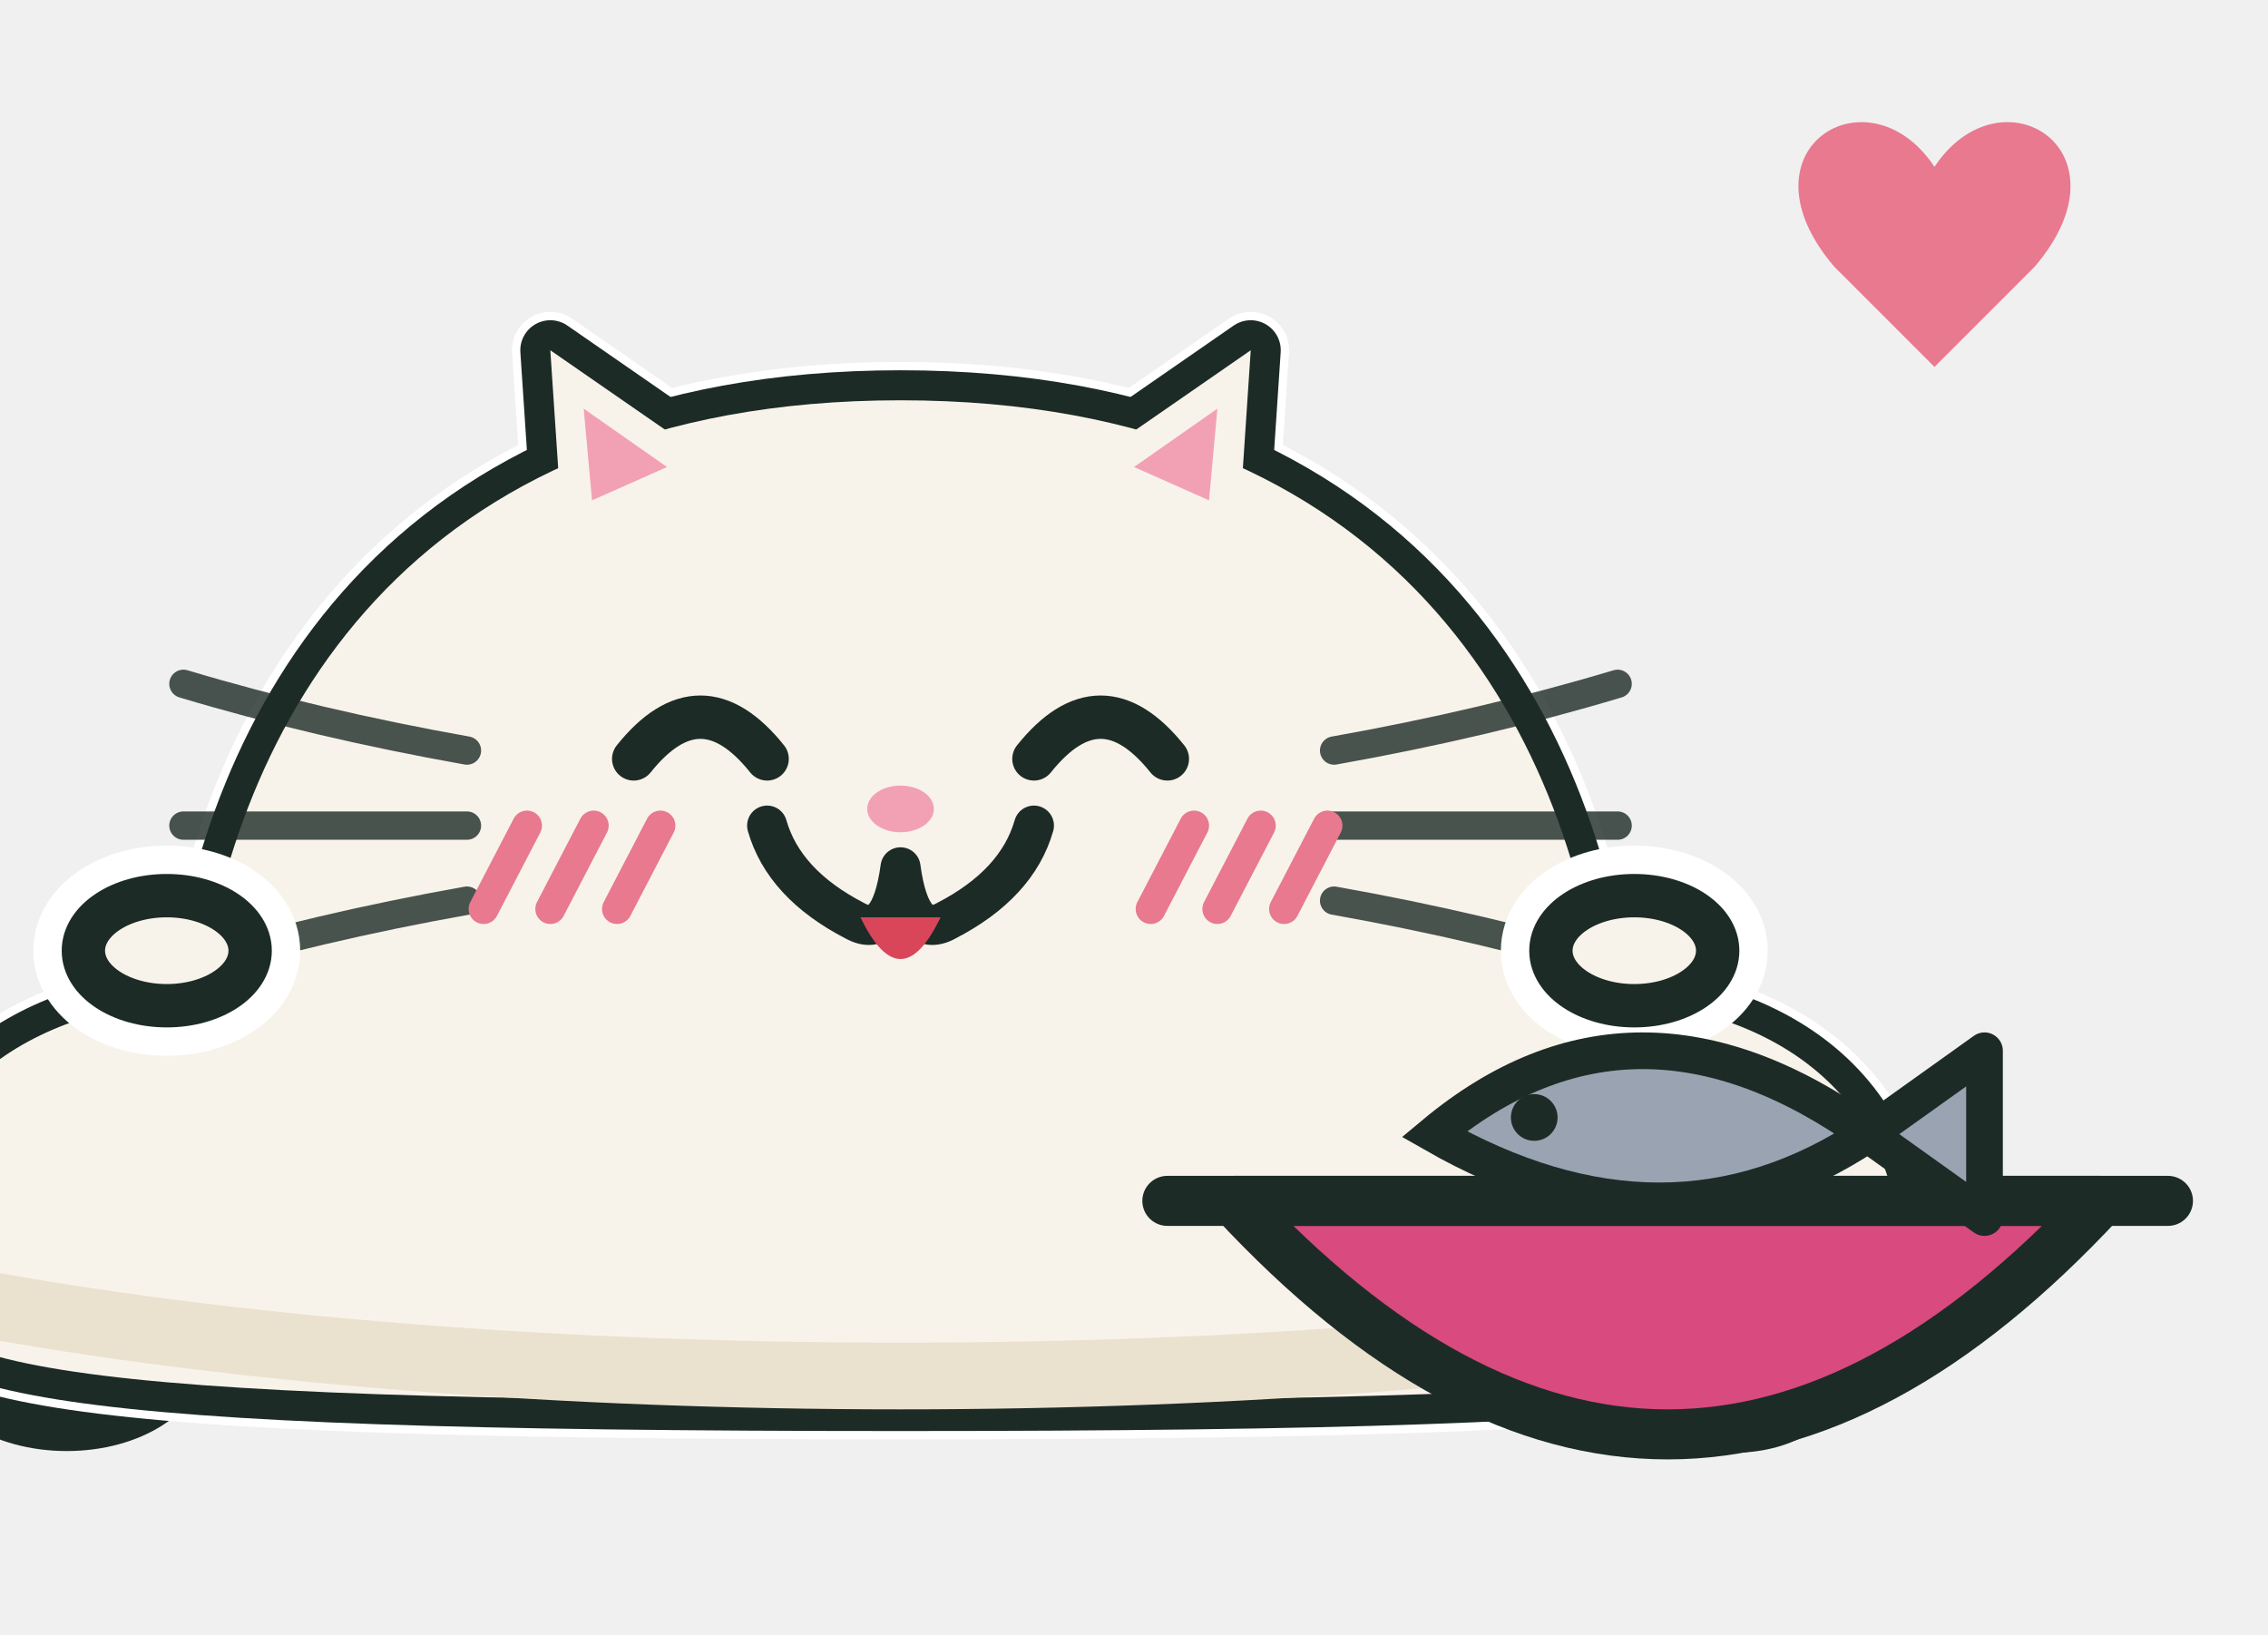
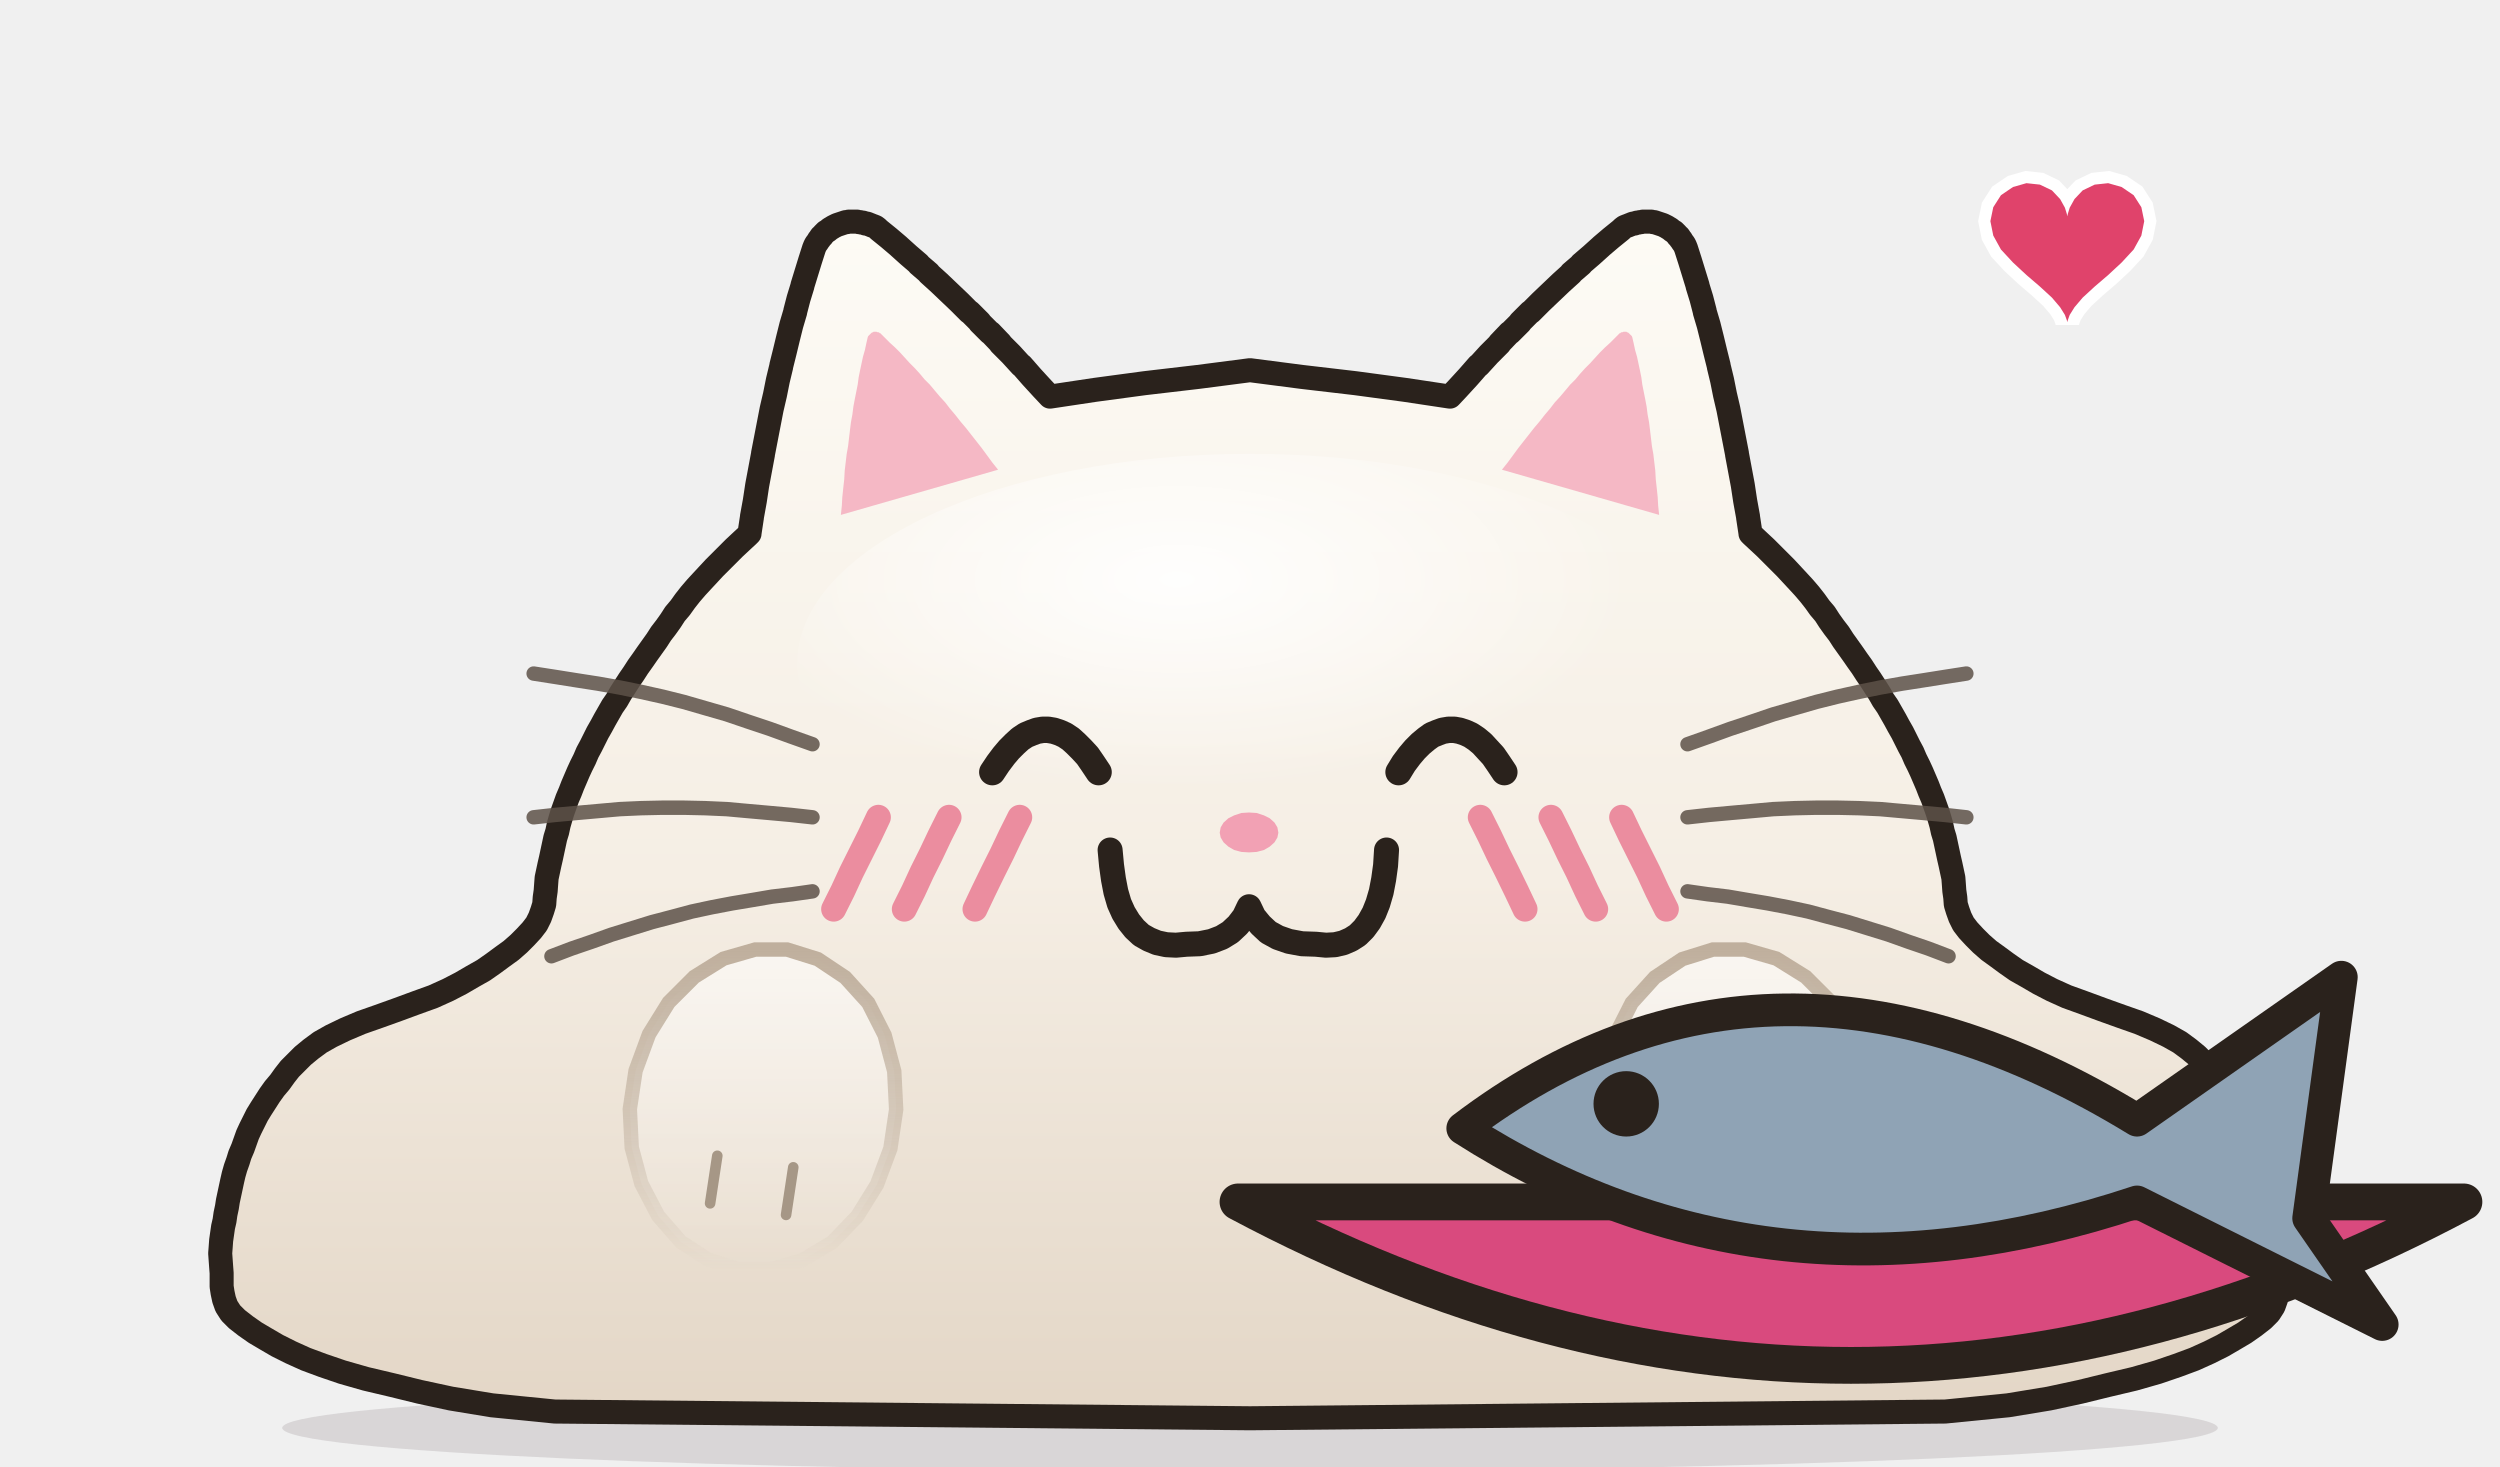
- <svg xmlns="http://www.w3.org/2000/svg" viewBox="-4 36 136 98">
-   <g transform="translate(-14 0)">
-     <ellipse cx="14" cy="117" rx="7" ry="4.5" fill="#f8f3ea" stroke="#1d2b27" stroke-width="3" />
-     <ellipse cx="114" cy="118" rx="5.5" ry="3.6" fill="#f8f3ea" stroke="#1d2b27" stroke-width="3" />
-     <g stroke-linejoin="round" stroke-linecap="round">
-       <path d="M44 72 L43 57 L56 66 Z" fill="#fff" stroke="#fff" stroke-width="4.6" />
-       <path d="M84 72 L85 57 L72 66 Z" fill="#fff" stroke="#fff" stroke-width="4.6" />
-       <path d="M4 112 C4 100 14 96 22 96 C24 80 34 60 64 60 C94 60 104 80 106 96 C114 96 124 100 124 112 C124 118 116 120 64 120 C12 120 4 118 4 112 Z" fill="#fff" stroke="#fff" stroke-width="4.6" />
-       <path d="M44 72 L43 57 L56 66 Z" fill="#1d2b27" stroke="#1d2b27" stroke-width="3.6" />
-       <path d="M84 72 L85 57 L72 66 Z" fill="#1d2b27" stroke="#1d2b27" stroke-width="3.6" />
-       <path d="M4 112 C4 100 14 96 22 96 C24 80 34 60 64 60 C94 60 104 80 106 96 C114 96 124 100 124 112 C124 118 116 120 64 120 C12 120 4 118 4 112 Z" fill="#1d2b27" stroke="#1d2b27" stroke-width="3.6" />
-       <path d="M44 72 L43 57 L56 66 Z" fill="#f8f3ea" />
-       <path d="M84 72 L85 57 L72 66 Z" fill="#f8f3ea" />
-       <path d="M4 112 C4 100 14 96 22 96 C24 80 34 60 64 60 C94 60 104 80 106 96 C114 96 124 100 124 112 C124 118 116 120 64 120 C12 120 4 118 4 112 Z" fill="#f8f3ea" />
-       <path d="M45.5 66 L45 60.5 L50 64 Z" fill="#f2a1b4" />
-       <path d="M82.5 66 L83 60.5 L78 64 Z" fill="#f2a1b4" />
-       <path d="M8 114 C40 120 88 120 120 114" fill="none" stroke="#ebe1cf" stroke-width="4" />
-       <circle cx="112" cy="104" r="3" fill="#fff" opacity=".8" />
-       <path d="M38 81 q-9 -1.6 -17 -4" fill="none" stroke="#1d2b27" stroke-width="1.7" opacity=".8" />
-       <path d="M38 85.5 q-9 0.0 -17 0" fill="none" stroke="#1d2b27" stroke-width="1.7" opacity=".8" />
-       <path d="M38 90 q-9 1.6 -17 4" fill="none" stroke="#1d2b27" stroke-width="1.7" opacity=".8" />
-       <path d="M90 81 q9 -1.6 17 -4" fill="none" stroke="#1d2b27" stroke-width="1.7" opacity=".8" />
-       <path d="M90 85.5 q9 0.0 17 0" fill="none" stroke="#1d2b27" stroke-width="1.7" opacity=".8" />
-       <path d="M90 90 q9 1.6 17 4" fill="none" stroke="#1d2b27" stroke-width="1.7" opacity=".8" />
-       <path d="M48 81.5 Q52 76.5 56 81.5" fill="none" stroke="#1d2b27" stroke-width="2.6" />
-       <path d="M72 81.5 Q76 76.5 80 81.5" fill="none" stroke="#1d2b27" stroke-width="2.6" />
-       <path d="M39 90.5 l2.6 -5 M43 90.5 l2.6 -5 M47 90.5 l2.6 -5" stroke="#e8798f" stroke-width="1.8" fill="none" />
-       <path d="M79 90.5 l2.6 -5 M83 90.5 l2.6 -5 M87 90.5 l2.6 -5" stroke="#e8798f" stroke-width="1.8" fill="none" />
-       <ellipse cx="64" cy="84.5" rx="2" ry="1.4" fill="#f2a1b4" />
-       <path d="M56.0 85.5 Q57.0 89 61.25 91.2 Q63.4 92.4 64 88 Q64.6 92.4 66.75 91.2 Q71.0 89 72.0 85.5" fill="none" stroke="#1d2b27" stroke-width="2.4" />
-       <path d="M61.6 91 Q64 96 66.4 91 Z" fill="#d9465a" />
-       <g transform="translate(25 93)">
-         <g>
-           <ellipse cx="-5" cy="0" rx="5" ry="3.3" fill="#f8f3ea" stroke="#fff" stroke-width="6" />
-           <ellipse cx="-5" cy="0" rx="5" ry="3.3" fill="#f8f3ea" stroke="#1d2b27" stroke-width="2.6" />
-         </g>
-       </g>
-       <g transform="translate(103 93)">
-         <g>
-           <ellipse cx="5" cy="0" rx="5" ry="3.3" fill="#f8f3ea" stroke="#fff" stroke-width="6" />
-           <ellipse cx="5" cy="0" rx="5" ry="3.3" fill="#f8f3ea" stroke="#1d2b27" stroke-width="2.6" />
-         </g>
-       </g>
-     </g>
+ <svg xmlns="http://www.w3.org/2000/svg" viewBox="-260.0 -295.0 520.0 305.0">
+   <defs>
+     <linearGradient id="g79276" x1="0" y1="0" x2="0" y2="1">
+       <stop offset="0" stop-color="#fdfbf5" />
+       <stop offset=".55" stop-color="#f5eee4" />
+       <stop offset="1" stop-color="#e3d6c6" />
+     </linearGradient>
+     <radialGradient id="g79276h" cx=".42" cy=".3" r=".5">
+       <stop offset="0" stop-color="#fff" stop-opacity=".9" />
+       <stop offset="1" stop-color="#fff" stop-opacity="0" />
+     </radialGradient>
+   </defs>
+   <ellipse cx="0.0" cy="2.0" rx="201.3" ry="9.0" fill="#3c2832" opacity=".13" />
+   <path d="M-144.6,-1.4 L-157.7,-2.7 L-166.2,-4.1 L-172.7,-5.5 L-178.4,-6.9 L-183.9,-8.2 L-188.8,-9.6 L-192.9,-11.0 L-196.4,-12.3 L-199.5,-13.7 L-202.3,-15.1 L-204.7,-16.5 L-206.9,-17.8 L-208.9,-19.2 L-210.7,-20.6 L-212.0,-21.9 L-212.9,-23.3 L-213.4,-24.7 L-213.7,-26.1 L-213.9,-27.4 L-213.9,-28.8 L-213.9,-30.2 L-214.0,-31.5 L-214.1,-32.9 L-214.2,-34.3 L-214.1,-35.6 L-214.0,-37.0 L-213.8,-38.4 L-213.6,-39.8 L-213.3,-41.1 L-213.1,-42.5 L-212.8,-43.9 L-212.6,-45.2 L-212.3,-46.6 L-212.0,-48.0 L-211.7,-49.4 L-211.4,-50.7 L-211.0,-52.1 L-210.5,-53.5 L-210.1,-54.8 L-209.5,-56.2 L-209.0,-57.6 L-208.5,-59.0 L-207.9,-60.3 L-207.2,-61.7 L-206.5,-63.1 L-205.7,-64.4 L-204.8,-65.8 L-203.9,-67.2 L-202.9,-68.6 L-201.8,-69.9 L-200.8,-71.3 L-199.7,-72.7 L-198.4,-74.0 L-197.0,-75.4 L-195.3,-76.8 L-193.4,-78.2 L-191.1,-79.5 L-188.2,-80.9 L-184.9,-82.3 L-181.2,-83.6 L-177.3,-85.0 L-173.5,-86.4 L-169.9,-87.7 L-166.8,-89.1 L-164.1,-90.5 L-161.7,-91.9 L-159.4,-93.2 L-157.4,-94.6 L-155.5,-96.0 L-153.7,-97.3 L-152.1,-98.7 L-150.7,-100.1 L-149.4,-101.5 L-148.4,-102.8 L-147.7,-104.2 L-147.2,-105.6 L-146.8,-106.9 L-146.7,-108.3 L-146.5,-109.7 L-146.4,-111.1 L-146.3,-112.4 L-146.0,-113.8 L-145.7,-115.2 L-145.4,-116.5 L-145.1,-117.9 L-144.8,-119.3 L-144.5,-120.7 L-144.1,-122.0 L-143.8,-123.4 L-143.4,-124.8 L-143.0,-126.1 L-142.5,-127.5 L-142.0,-128.9 L-141.4,-130.3 L-140.9,-131.6 L-140.3,-133.0 L-139.7,-134.4 L-139.1,-135.7 L-138.4,-137.1 L-137.8,-138.5 L-137.1,-139.8 L-136.4,-141.2 L-135.7,-142.6 L-134.9,-144.0 L-134.2,-145.3 L-133.4,-146.7 L-132.6,-148.1 L-131.7,-149.4 L-130.9,-150.8 L-130.0,-152.2 L-129.1,-153.6 L-128.2,-154.9 L-127.3,-156.3 L-126.3,-157.7 L-125.4,-159.0 L-124.4,-160.4 L-123.4,-161.8 L-122.5,-163.2 L-121.5,-164.5 L-120.5,-165.9 L-119.6,-167.3 L-118.5,-168.6 L-117.5,-170.0 L-116.4,-171.4 L-115.2,-172.8 L-114.0,-174.1 L-112.7,-175.5 L-111.4,-176.9 L-110.1,-178.2 L-108.7,-179.6 L-107.3,-181.0 L-105.8,-182.4 L-104.4,-183.7 L-104.1,-184.0 L-104.1,-184.1 L-104.1,-184.1 L-103.6,-187.4 L-103.6,-187.5 L-103.0,-190.8 L-103.0,-190.8 L-102.5,-194.1 L-102.5,-194.1 L-101.9,-197.3 L-101.9,-197.3 L-101.3,-200.5 L-101.3,-200.6 L-100.7,-203.7 L-100.7,-203.7 L-100.1,-206.8 L-100.1,-206.8 L-99.5,-209.9 L-99.5,-209.9 L-98.8,-212.9 L-98.8,-212.9 L-98.2,-215.9 L-98.2,-215.9 L-97.5,-218.8 L-97.5,-218.9 L-96.8,-221.7 L-96.8,-221.7 L-96.1,-224.6 L-96.1,-224.6 L-95.4,-227.4 L-95.4,-227.4 L-94.6,-230.1 L-94.6,-230.2 L-93.9,-232.9 L-93.9,-232.9 L-93.1,-235.5 L-93.1,-235.6 L-92.3,-238.2 L-92.3,-238.2 L-91.5,-240.8 L-91.5,-240.8 L-90.7,-243.3 L-90.5,-243.8 L-90.3,-244.2 L-90.0,-244.6 L-89.8,-244.9 L-89.7,-245.1 L-89.5,-245.3 L-89.4,-245.5 L-89.2,-245.8 L-89.0,-245.9 L-88.8,-246.2 L-88.6,-246.4 L-88.4,-246.6 L-88.2,-246.8 L-88.0,-246.9 L-87.7,-247.1 L-87.5,-247.3 L-87.2,-247.5 L-87.0,-247.6 L-86.7,-247.8 L-86.5,-247.9 L-86.1,-248.1 L-85.9,-248.2 L-85.6,-248.3 L-85.3,-248.4 L-85.0,-248.5 L-84.7,-248.6 L-84.4,-248.7 L-84.1,-248.8 L-83.8,-248.8 L-83.5,-248.9 L-83.2,-248.9 L-82.9,-248.9 L-82.5,-248.9 L-82.3,-248.9 L-82.0,-248.9 L-81.7,-248.9 L-81.4,-248.8 L-81.1,-248.8 L-80.8,-248.7 L-80.5,-248.7 L-80.2,-248.6 L-80.0,-248.5 L-79.7,-248.5 L-79.4,-248.4 L-79.2,-248.3 L-78.9,-248.2 L-78.7,-248.1 L-78.4,-248.0 L-77.9,-247.8 L-77.5,-247.5 L-77.2,-247.2 L-75.1,-245.5 L-75.1,-245.5 L-73.1,-243.8 L-73.0,-243.7 L-71.0,-241.9 L-71.0,-241.9 L-68.9,-240.1 L-68.9,-240.0 L-66.8,-238.2 L-66.8,-238.1 L-64.7,-236.2 L-64.7,-236.2 L-62.6,-234.2 L-62.6,-234.2 L-60.5,-232.2 L-60.5,-232.2 L-58.4,-230.1 L-58.3,-230.1 L-56.2,-228.0 L-56.2,-227.9 L-54.1,-225.8 L-54.0,-225.8 L-51.9,-223.6 L-51.9,-223.5 L-49.7,-221.3 L-49.7,-221.3 L-47.6,-219.0 L-47.5,-219.0 L-45.4,-216.6 L-45.4,-216.6 L-43.2,-214.2 L-43.2,-214.2 L-41.6,-212.5 L-41.6,-212.5 L-32.3,-213.9 L-21.9,-215.3 L-10.8,-216.6 L-0.0,-218.0 L0.0,-218.0 L10.8,-216.6 L21.9,-215.3 L32.3,-213.9 L41.6,-212.5 L41.6,-212.5 L43.2,-214.2 L43.2,-214.2 L45.4,-216.6 L45.4,-216.6 L47.5,-219.0 L47.6,-219.0 L49.7,-221.3 L49.7,-221.3 L51.9,-223.5 L51.9,-223.6 L54.0,-225.8 L54.1,-225.8 L56.2,-227.9 L56.2,-228.0 L58.3,-230.1 L58.4,-230.1 L60.5,-232.2 L60.5,-232.2 L62.6,-234.2 L62.6,-234.2 L64.7,-236.2 L64.7,-236.2 L66.8,-238.1 L66.8,-238.2 L68.9,-240.0 L68.9,-240.1 L71.0,-241.9 L71.0,-241.9 L73.0,-243.7 L73.1,-243.8 L75.1,-245.5 L75.1,-245.5 L77.2,-247.2 L77.5,-247.5 L77.9,-247.8 L78.4,-248.0 L78.7,-248.1 L78.9,-248.2 L79.2,-248.3 L79.4,-248.4 L79.7,-248.5 L80.0,-248.5 L80.2,-248.6 L80.5,-248.7 L80.8,-248.7 L81.1,-248.8 L81.4,-248.8 L81.7,-248.9 L82.0,-248.9 L82.3,-248.9 L82.5,-248.9 L82.9,-248.9 L83.2,-248.9 L83.5,-248.9 L83.8,-248.8 L84.1,-248.8 L84.4,-248.7 L84.7,-248.6 L85.0,-248.5 L85.3,-248.4 L85.6,-248.3 L85.9,-248.2 L86.1,-248.1 L86.5,-247.9 L86.7,-247.8 L87.0,-247.6 L87.2,-247.5 L87.5,-247.3 L87.7,-247.1 L88.0,-246.9 L88.2,-246.8 L88.4,-246.6 L88.6,-246.4 L88.8,-246.2 L89.0,-245.9 L89.2,-245.8 L89.4,-245.5 L89.5,-245.3 L89.7,-245.1 L89.8,-244.9 L90.0,-244.6 L90.3,-244.2 L90.5,-243.8 L90.7,-243.3 L91.5,-240.8 L91.5,-240.8 L92.3,-238.2 L92.3,-238.2 L93.1,-235.6 L93.1,-235.5 L93.9,-232.9 L93.9,-232.9 L94.6,-230.2 L94.6,-230.1 L95.4,-227.4 L95.4,-227.4 L96.1,-224.6 L96.1,-224.6 L96.8,-221.7 L96.8,-221.7 L97.5,-218.9 L97.5,-218.8 L98.2,-215.9 L98.2,-215.9 L98.8,-212.9 L98.8,-212.9 L99.5,-209.9 L99.5,-209.9 L100.1,-206.8 L100.1,-206.8 L100.7,-203.7 L100.7,-203.7 L101.3,-200.6 L101.3,-200.5 L101.9,-197.3 L101.9,-197.3 L102.5,-194.1 L102.5,-194.1 L103.0,-190.8 L103.0,-190.8 L103.6,-187.5 L103.6,-187.4 L104.1,-184.1 L104.1,-184.1 L104.1,-184.0 L104.4,-183.7 L105.8,-182.4 L107.3,-181.0 L108.7,-179.6 L110.1,-178.2 L111.4,-176.9 L112.7,-175.5 L114.0,-174.1 L115.2,-172.8 L116.4,-171.4 L117.5,-170.0 L118.5,-168.6 L119.6,-167.3 L120.5,-165.9 L121.5,-164.5 L122.5,-163.2 L123.4,-161.8 L124.4,-160.4 L125.4,-159.0 L126.3,-157.7 L127.3,-156.3 L128.2,-154.9 L129.1,-153.6 L130.0,-152.2 L130.9,-150.8 L131.7,-149.4 L132.6,-148.1 L133.4,-146.7 L134.2,-145.3 L134.9,-144.0 L135.7,-142.6 L136.4,-141.2 L137.1,-139.8 L137.8,-138.5 L138.4,-137.1 L139.1,-135.7 L139.7,-134.4 L140.3,-133.0 L140.9,-131.6 L141.4,-130.3 L142.0,-128.9 L142.5,-127.5 L143.0,-126.1 L143.4,-124.8 L143.8,-123.4 L144.1,-122.0 L144.5,-120.7 L144.8,-119.3 L145.1,-117.9 L145.4,-116.5 L145.7,-115.2 L146.0,-113.8 L146.3,-112.4 L146.4,-111.1 L146.5,-109.7 L146.7,-108.3 L146.8,-106.9 L147.2,-105.6 L147.7,-104.2 L148.4,-102.8 L149.4,-101.5 L150.7,-100.1 L152.1,-98.7 L153.7,-97.3 L155.5,-96.0 L157.4,-94.6 L159.4,-93.2 L161.7,-91.9 L164.1,-90.5 L166.8,-89.1 L169.9,-87.7 L173.5,-86.4 L177.3,-85.0 L181.2,-83.6 L184.9,-82.3 L188.2,-80.9 L191.1,-79.5 L193.4,-78.2 L195.3,-76.8 L197.0,-75.4 L198.4,-74.0 L199.7,-72.7 L200.8,-71.3 L201.8,-69.9 L202.9,-68.6 L203.9,-67.2 L204.8,-65.8 L205.7,-64.4 L206.5,-63.1 L207.2,-61.7 L207.9,-60.3 L208.5,-59.0 L209.0,-57.6 L209.5,-56.2 L210.1,-54.8 L210.5,-53.5 L211.0,-52.1 L211.4,-50.7 L211.7,-49.4 L212.0,-48.0 L212.3,-46.6 L212.6,-45.2 L212.8,-43.9 L213.1,-42.5 L213.3,-41.1 L213.6,-39.8 L213.8,-38.4 L214.0,-37.0 L214.1,-35.6 L214.2,-34.3 L214.1,-32.9 L214.0,-31.5 L213.9,-30.2 L213.9,-28.8 L213.9,-27.4 L213.7,-26.1 L213.4,-24.7 L212.9,-23.3 L212.0,-21.9 L210.7,-20.6 L208.9,-19.2 L206.9,-17.8 L204.7,-16.5 L202.3,-15.1 L199.5,-13.7 L196.4,-12.3 L192.9,-11.0 L188.8,-9.6 L183.9,-8.2 L178.4,-6.9 L172.7,-5.5 L166.2,-4.1 L157.7,-2.7 L144.6,-1.4 L0.0,-0.0 L-144.6,-1.4 Z " fill="url(#g79276)" stroke="#2a221c" stroke-width="5.0" stroke-linejoin="round" />
+   <clipPath id="g79276c">
+     <path d="M-144.6,-1.4 L-157.7,-2.7 L-166.2,-4.1 L-172.7,-5.5 L-178.4,-6.9 L-183.9,-8.2 L-188.8,-9.6 L-192.9,-11.0 L-196.4,-12.3 L-199.5,-13.7 L-202.3,-15.1 L-204.7,-16.5 L-206.9,-17.8 L-208.9,-19.2 L-210.7,-20.6 L-212.0,-21.9 L-212.9,-23.3 L-213.4,-24.7 L-213.7,-26.1 L-213.9,-27.4 L-213.9,-28.8 L-213.9,-30.2 L-214.0,-31.5 L-214.1,-32.9 L-214.2,-34.3 L-214.1,-35.6 L-214.0,-37.0 L-213.8,-38.4 L-213.6,-39.8 L-213.3,-41.1 L-213.1,-42.5 L-212.8,-43.9 L-212.6,-45.2 L-212.3,-46.6 L-212.0,-48.0 L-211.7,-49.4 L-211.4,-50.7 L-211.0,-52.1 L-210.5,-53.5 L-210.1,-54.8 L-209.5,-56.2 L-209.0,-57.6 L-208.5,-59.0 L-207.9,-60.3 L-207.2,-61.7 L-206.5,-63.1 L-205.7,-64.4 L-204.8,-65.8 L-203.9,-67.2 L-202.9,-68.6 L-201.8,-69.9 L-200.8,-71.3 L-199.7,-72.7 L-198.4,-74.0 L-197.0,-75.4 L-195.3,-76.8 L-193.4,-78.2 L-191.1,-79.5 L-188.2,-80.9 L-184.9,-82.3 L-181.2,-83.6 L-177.3,-85.0 L-173.5,-86.4 L-169.9,-87.7 L-166.8,-89.1 L-164.1,-90.5 L-161.7,-91.9 L-159.4,-93.2 L-157.4,-94.6 L-155.5,-96.0 L-153.7,-97.3 L-152.1,-98.7 L-150.7,-100.1 L-149.4,-101.5 L-148.4,-102.8 L-147.7,-104.2 L-147.2,-105.6 L-146.8,-106.9 L-146.7,-108.3 L-146.5,-109.7 L-146.4,-111.1 L-146.3,-112.4 L-146.0,-113.8 L-145.7,-115.2 L-145.4,-116.5 L-145.1,-117.9 L-144.8,-119.3 L-144.5,-120.7 L-144.1,-122.0 L-143.8,-123.4 L-143.4,-124.8 L-143.0,-126.1 L-142.5,-127.5 L-142.0,-128.9 L-141.4,-130.3 L-140.9,-131.6 L-140.3,-133.0 L-139.7,-134.4 L-139.1,-135.7 L-138.4,-137.1 L-137.8,-138.5 L-137.1,-139.8 L-136.4,-141.2 L-135.7,-142.6 L-134.9,-144.0 L-134.2,-145.3 L-133.4,-146.7 L-132.6,-148.1 L-131.7,-149.4 L-130.9,-150.8 L-130.0,-152.2 L-129.1,-153.6 L-128.2,-154.9 L-127.3,-156.3 L-126.3,-157.7 L-125.4,-159.0 L-124.4,-160.4 L-123.4,-161.8 L-122.5,-163.2 L-121.5,-164.5 L-120.5,-165.9 L-119.6,-167.3 L-118.5,-168.6 L-117.5,-170.0 L-116.4,-171.4 L-115.2,-172.8 L-114.0,-174.1 L-112.7,-175.5 L-111.4,-176.9 L-110.1,-178.2 L-108.7,-179.6 L-107.3,-181.0 L-105.8,-182.4 L-104.4,-183.7 L-104.1,-184.0 L-104.1,-184.1 L-104.1,-184.1 L-103.6,-187.4 L-103.6,-187.5 L-103.0,-190.8 L-103.0,-190.8 L-102.5,-194.1 L-102.5,-194.1 L-101.9,-197.3 L-101.9,-197.3 L-101.3,-200.5 L-101.3,-200.6 L-100.7,-203.7 L-100.7,-203.7 L-100.1,-206.8 L-100.1,-206.8 L-99.5,-209.9 L-99.5,-209.9 L-98.8,-212.9 L-98.8,-212.9 L-98.2,-215.9 L-98.2,-215.9 L-97.5,-218.8 L-97.5,-218.9 L-96.8,-221.7 L-96.8,-221.7 L-96.1,-224.6 L-96.1,-224.6 L-95.4,-227.4 L-95.4,-227.4 L-94.6,-230.1 L-94.6,-230.2 L-93.9,-232.9 L-93.9,-232.9 L-93.1,-235.5 L-93.1,-235.6 L-92.3,-238.2 L-92.3,-238.2 L-91.5,-240.8 L-91.5,-240.8 L-90.7,-243.3 L-90.5,-243.8 L-90.3,-244.2 L-90.0,-244.6 L-89.8,-244.9 L-89.7,-245.1 L-89.5,-245.3 L-89.4,-245.5 L-89.2,-245.8 L-89.0,-245.9 L-88.8,-246.2 L-88.6,-246.4 L-88.4,-246.6 L-88.2,-246.8 L-88.0,-246.9 L-87.7,-247.1 L-87.5,-247.3 L-87.2,-247.5 L-87.0,-247.6 L-86.7,-247.8 L-86.5,-247.9 L-86.1,-248.1 L-85.9,-248.2 L-85.6,-248.3 L-85.3,-248.4 L-85.0,-248.5 L-84.7,-248.6 L-84.4,-248.7 L-84.1,-248.8 L-83.8,-248.8 L-83.5,-248.9 L-83.2,-248.9 L-82.9,-248.9 L-82.5,-248.9 L-82.3,-248.9 L-82.0,-248.9 L-81.7,-248.9 L-81.4,-248.8 L-81.1,-248.8 L-80.8,-248.7 L-80.5,-248.7 L-80.2,-248.6 L-80.0,-248.5 L-79.7,-248.5 L-79.4,-248.4 L-79.2,-248.3 L-78.9,-248.2 L-78.7,-248.1 L-78.4,-248.0 L-77.9,-247.8 L-77.5,-247.5 L-77.2,-247.2 L-75.1,-245.5 L-75.1,-245.5 L-73.1,-243.8 L-73.0,-243.7 L-71.0,-241.9 L-71.0,-241.9 L-68.9,-240.1 L-68.9,-240.0 L-66.8,-238.2 L-66.8,-238.1 L-64.7,-236.2 L-64.7,-236.2 L-62.6,-234.2 L-62.6,-234.2 L-60.5,-232.2 L-60.5,-232.2 L-58.4,-230.1 L-58.3,-230.1 L-56.2,-228.0 L-56.2,-227.9 L-54.1,-225.8 L-54.0,-225.8 L-51.9,-223.6 L-51.9,-223.5 L-49.7,-221.3 L-49.7,-221.3 L-47.6,-219.0 L-47.5,-219.0 L-45.4,-216.6 L-45.4,-216.6 L-43.2,-214.2 L-43.2,-214.2 L-41.6,-212.5 L-41.6,-212.5 L-32.3,-213.9 L-21.9,-215.3 L-10.8,-216.6 L-0.0,-218.0 L0.0,-218.0 L10.8,-216.6 L21.9,-215.3 L32.3,-213.9 L41.6,-212.5 L41.6,-212.5 L43.2,-214.2 L43.2,-214.2 L45.4,-216.6 L45.4,-216.6 L47.5,-219.0 L47.6,-219.0 L49.7,-221.3 L49.7,-221.3 L51.9,-223.5 L51.9,-223.6 L54.0,-225.8 L54.1,-225.8 L56.2,-227.9 L56.2,-228.0 L58.3,-230.1 L58.4,-230.1 L60.5,-232.2 L60.5,-232.2 L62.6,-234.2 L62.6,-234.2 L64.7,-236.2 L64.7,-236.2 L66.8,-238.1 L66.8,-238.2 L68.9,-240.0 L68.9,-240.1 L71.0,-241.9 L71.0,-241.9 L73.0,-243.7 L73.1,-243.8 L75.1,-245.5 L75.1,-245.5 L77.2,-247.2 L77.5,-247.5 L77.9,-247.8 L78.4,-248.0 L78.7,-248.1 L78.9,-248.2 L79.2,-248.3 L79.4,-248.4 L79.7,-248.5 L80.0,-248.5 L80.2,-248.6 L80.5,-248.7 L80.8,-248.7 L81.1,-248.8 L81.4,-248.8 L81.7,-248.9 L82.0,-248.9 L82.3,-248.9 L82.5,-248.9 L82.9,-248.9 L83.2,-248.9 L83.5,-248.9 L83.8,-248.8 L84.1,-248.8 L84.4,-248.7 L84.7,-248.6 L85.0,-248.5 L85.3,-248.4 L85.6,-248.3 L85.9,-248.2 L86.1,-248.1 L86.5,-247.9 L86.7,-247.8 L87.0,-247.6 L87.2,-247.5 L87.5,-247.3 L87.7,-247.1 L88.0,-246.9 L88.2,-246.8 L88.4,-246.6 L88.6,-246.4 L88.8,-246.2 L89.0,-245.9 L89.2,-245.8 L89.4,-245.5 L89.5,-245.3 L89.7,-245.1 L89.8,-244.9 L90.0,-244.6 L90.3,-244.2 L90.5,-243.8 L90.7,-243.3 L91.5,-240.8 L91.5,-240.8 L92.3,-238.2 L92.3,-238.2 L93.1,-235.6 L93.1,-235.5 L93.9,-232.9 L93.9,-232.9 L94.6,-230.2 L94.6,-230.1 L95.4,-227.4 L95.4,-227.4 L96.1,-224.6 L96.1,-224.6 L96.8,-221.7 L96.8,-221.7 L97.5,-218.9 L97.5,-218.8 L98.2,-215.9 L98.2,-215.9 L98.8,-212.9 L98.8,-212.9 L99.5,-209.9 L99.5,-209.9 L100.1,-206.8 L100.1,-206.8 L100.7,-203.7 L100.7,-203.7 L101.3,-200.6 L101.3,-200.5 L101.9,-197.3 L101.9,-197.3 L102.5,-194.1 L102.5,-194.1 L103.0,-190.8 L103.0,-190.8 L103.6,-187.5 L103.6,-187.4 L104.1,-184.1 L104.1,-184.1 L104.1,-184.0 L104.4,-183.7 L105.8,-182.4 L107.3,-181.0 L108.7,-179.6 L110.1,-178.2 L111.4,-176.9 L112.7,-175.5 L114.0,-174.1 L115.2,-172.8 L116.4,-171.4 L117.5,-170.0 L118.5,-168.6 L119.6,-167.3 L120.5,-165.9 L121.5,-164.5 L122.5,-163.2 L123.4,-161.8 L124.4,-160.4 L125.4,-159.0 L126.3,-157.7 L127.3,-156.3 L128.2,-154.9 L129.1,-153.6 L130.0,-152.2 L130.9,-150.8 L131.7,-149.4 L132.6,-148.1 L133.4,-146.7 L134.2,-145.3 L134.9,-144.0 L135.7,-142.6 L136.4,-141.2 L137.1,-139.8 L137.8,-138.5 L138.4,-137.1 L139.1,-135.7 L139.7,-134.4 L140.3,-133.0 L140.9,-131.6 L141.4,-130.3 L142.0,-128.9 L142.5,-127.5 L143.0,-126.1 L143.4,-124.8 L143.8,-123.4 L144.1,-122.0 L144.5,-120.7 L144.8,-119.3 L145.1,-117.9 L145.4,-116.5 L145.7,-115.2 L146.0,-113.8 L146.3,-112.4 L146.4,-111.1 L146.5,-109.7 L146.7,-108.3 L146.8,-106.9 L147.2,-105.6 L147.7,-104.2 L148.4,-102.8 L149.4,-101.5 L150.7,-100.1 L152.1,-98.7 L153.7,-97.3 L155.5,-96.0 L157.4,-94.6 L159.4,-93.2 L161.7,-91.9 L164.1,-90.5 L166.8,-89.1 L169.9,-87.7 L173.5,-86.4 L177.3,-85.0 L181.2,-83.6 L184.9,-82.3 L188.2,-80.9 L191.1,-79.5 L193.4,-78.2 L195.3,-76.8 L197.0,-75.4 L198.4,-74.0 L199.7,-72.7 L200.8,-71.3 L201.8,-69.9 L202.9,-68.6 L203.9,-67.2 L204.8,-65.8 L205.7,-64.4 L206.5,-63.1 L207.2,-61.7 L207.9,-60.3 L208.5,-59.0 L209.0,-57.6 L209.5,-56.2 L210.1,-54.8 L210.5,-53.5 L211.0,-52.1 L211.4,-50.7 L211.7,-49.4 L212.0,-48.0 L212.3,-46.6 L212.6,-45.2 L212.8,-43.9 L213.1,-42.5 L213.3,-41.1 L213.6,-39.8 L213.8,-38.4 L214.0,-37.0 L214.1,-35.6 L214.2,-34.3 L214.1,-32.9 L214.0,-31.5 L213.9,-30.2 L213.9,-28.8 L213.9,-27.4 L213.7,-26.1 L213.4,-24.7 L212.9,-23.3 L212.0,-21.9 L210.7,-20.6 L208.9,-19.2 L206.9,-17.8 L204.7,-16.5 L202.3,-15.1 L199.5,-13.7 L196.4,-12.3 L192.9,-11.0 L188.8,-9.6 L183.9,-8.2 L178.4,-6.9 L172.7,-5.5 L166.2,-4.1 L157.7,-2.7 L144.6,-1.4 L0.0,-0.0 L-144.6,-1.4 Z " />
+   </clipPath>
+   <ellipse clip-path="url(#g79276c)" cx="0.0" cy="-157.0" rx="94.2" ry="43.6" fill="url(#g79276h)" />
+   <path d="M-85.1,-187.9 L-84.9,-189.8 L-84.8,-191.6 L-84.6,-193.5 L-84.4,-195.3 L-84.3,-197.1 L-84.1,-198.8 L-83.9,-200.5 L-83.6,-202.2 L-83.4,-203.9 L-83.2,-205.6 L-83.0,-207.2 L-82.7,-208.8 L-82.5,-210.4 L-82.2,-212.0 L-81.9,-213.5 L-81.6,-215.0 L-81.4,-216.5 L-81.1,-218.0 L-80.8,-219.4 L-80.5,-220.8 L-80.1,-222.2 L-79.8,-223.6 L-79.5,-224.9 L-79.4,-225.1 L-79.3,-225.2 L-79.2,-225.3 L-79.1,-225.4 L-79.0,-225.5 L-78.9,-225.6 L-78.8,-225.7 L-78.7,-225.8 L-78.6,-225.8 L-78.5,-225.9 L-78.4,-225.9 L-78.3,-226.0 L-78.2,-226.0 L-78.1,-226.0 L-77.9,-226.0 L-77.8,-226.0 L-77.7,-226.0 L-77.5,-225.9 L-77.4,-225.9 L-77.3,-225.9 L-77.1,-225.8 L-77.0,-225.7 L-76.9,-225.7 L-75.9,-224.7 L-74.9,-223.7 L-73.8,-222.7 L-72.8,-221.7 L-71.8,-220.6 L-70.8,-219.5 L-69.7,-218.4 L-68.7,-217.3 L-67.7,-216.1 L-66.6,-215.0 L-65.6,-213.8 L-64.5,-212.5 L-63.4,-211.3 L-62.4,-210.0 L-61.3,-208.7 L-60.2,-207.3 L-59.1,-206.0 L-58.0,-204.6 L-56.9,-203.2 L-55.8,-201.8 L-54.7,-200.3 L-53.6,-198.8 L-52.4,-197.3 L-85.1,-187.9 Z " fill="#f5b8c5" />
+   <path d="M52.4,-197.3 L53.6,-198.8 L54.7,-200.3 L55.8,-201.8 L56.9,-203.2 L58.0,-204.6 L59.1,-206.0 L60.2,-207.3 L61.3,-208.7 L62.4,-210.0 L63.4,-211.3 L64.5,-212.5 L65.6,-213.8 L66.6,-215.0 L67.7,-216.1 L68.7,-217.3 L69.7,-218.4 L70.8,-219.5 L71.8,-220.6 L72.8,-221.7 L73.8,-222.7 L74.9,-223.7 L75.9,-224.7 L76.9,-225.7 L77.0,-225.7 L77.1,-225.8 L77.3,-225.9 L77.4,-225.9 L77.5,-225.9 L77.7,-226.0 L77.8,-226.0 L77.9,-226.0 L78.1,-226.0 L78.2,-226.0 L78.3,-226.0 L78.4,-225.9 L78.5,-225.9 L78.6,-225.8 L78.7,-225.8 L78.8,-225.7 L78.9,-225.6 L79.0,-225.5 L79.1,-225.4 L79.2,-225.3 L79.3,-225.2 L79.4,-225.1 L79.5,-224.9 L79.8,-223.6 L80.1,-222.2 L80.5,-220.8 L80.8,-219.4 L81.1,-218.0 L81.4,-216.5 L81.6,-215.0 L81.9,-213.5 L82.2,-212.0 L82.5,-210.4 L82.7,-208.8 L83.0,-207.2 L83.2,-205.6 L83.4,-203.9 L83.6,-202.2 L83.9,-200.5 L84.1,-198.8 L84.3,-197.1 L84.4,-195.3 L84.6,-193.5 L84.8,-191.6 L84.9,-189.8 L85.1,-187.9 L52.4,-197.3 Z " fill="#f5b8c5" />
+   <g clip-path="url(#g79276c)">
+     <polyline points="-86.6,-105.9 -84.7,-109.7 -82.9,-113.6 -81.0,-117.4 -79.1,-121.2 -77.3,-125.0" fill="none" stroke="#eb8d9f" stroke-width="5.2" stroke-linecap="round" stroke-linejoin="round" opacity="1" />
+     <polyline points="86.6,-105.9 84.7,-109.7 82.9,-113.6 81.0,-117.4 79.1,-121.2 77.3,-125.0" fill="none" stroke="#eb8d9f" stroke-width="5.2" stroke-linecap="round" stroke-linejoin="round" opacity="1" />
+     <polyline points="-71.9,-105.9 -70.0,-109.7 -68.2,-113.6 -66.3,-117.4 -64.5,-121.2 -62.6,-125.0" fill="none" stroke="#eb8d9f" stroke-width="5.2" stroke-linecap="round" stroke-linejoin="round" opacity="1" />
+     <polyline points="71.9,-105.9 70.0,-109.7 68.2,-113.6 66.3,-117.4 64.5,-121.2 62.6,-125.0" fill="none" stroke="#eb8d9f" stroke-width="5.2" stroke-linecap="round" stroke-linejoin="round" opacity="1" />
+     <polyline points="-57.2,-105.9 -55.4,-109.7 -53.5,-113.6 -51.6,-117.4 -49.8,-121.2 -47.9,-125.0" fill="none" stroke="#eb8d9f" stroke-width="5.2" stroke-linecap="round" stroke-linejoin="round" opacity="1" />
+     <polyline points="57.2,-105.9 55.4,-109.7 53.5,-113.6 51.6,-117.4 49.8,-121.2 47.9,-125.0" fill="none" stroke="#eb8d9f" stroke-width="5.2" stroke-linecap="round" stroke-linejoin="round" opacity="1" />
+     <polyline points="-53.6,-134.4 -52.4,-136.2 -51.2,-137.8 -50.1,-139.1 -48.9,-140.3 -47.8,-141.3 -46.6,-142.1 -45.4,-142.6 -44.3,-143.0 -43.1,-143.2 -42.0,-143.2 -40.8,-143.0 -39.6,-142.6 -38.5,-142.1 -37.3,-141.3 -36.2,-140.3 -35.0,-139.1 -33.8,-137.8 -32.7,-136.2 -31.5,-134.4" fill="none" stroke="#2a221c" stroke-width="5.5" stroke-linecap="round" stroke-linejoin="round" opacity="1" />
+     <polyline points="30.9,-134.4 32.0,-136.2 33.2,-137.8 34.3,-139.1 35.5,-140.3 36.7,-141.3 37.8,-142.1 39.0,-142.6 40.1,-143.0 41.3,-143.2 42.5,-143.2 43.6,-143.0 44.8,-142.6 45.9,-142.1 47.1,-141.3 48.3,-140.3 49.4,-139.1 50.6,-137.8 51.7,-136.2 52.9,-134.4" fill="none" stroke="#2a221c" stroke-width="5.5" stroke-linecap="round" stroke-linejoin="round" opacity="1" />
+     <polygon points="5.9,-121.8 5.7,-122.9 5.1,-123.9 4.1,-124.8 2.9,-125.4 1.4,-125.9 -0.2,-126.0 -1.8,-125.9 -3.3,-125.4 -4.5,-124.8 -5.5,-123.9 -6.1,-122.9 -6.3,-121.8 -6.1,-120.8 -5.5,-119.8 -4.5,-118.9 -3.3,-118.2 -1.8,-117.8 -0.2,-117.7 1.4,-117.8 2.9,-118.2 4.1,-118.9 5.1,-119.8 5.7,-120.8" fill="#f2a1b4" opacity="1" />
+     <polyline points="-29.1,-118.2 -28.8,-115.0 -28.4,-112.1 -27.9,-109.5 -27.2,-107.1 -26.3,-105.1 -25.2,-103.3 -24.0,-101.8 -22.6,-100.5 -21.0,-99.6 -19.3,-98.9 -17.4,-98.5 -15.4,-98.4 -13.2,-98.6 -10.5,-98.7 -8.0,-99.2 -5.9,-100.0 -4.1,-101.1 -2.5,-102.6 -1.2,-104.3 -0.2,-106.4 0.8,-104.3 2.2,-102.6 3.8,-101.1 5.8,-100.0 8.1,-99.2 10.8,-98.7 13.7,-98.6 15.8,-98.4 17.7,-98.5 19.4,-98.9 21.0,-99.6 22.4,-100.5 23.7,-101.8 24.8,-103.3 25.8,-105.1 26.6,-107.1 27.3,-109.5 27.8,-112.1 28.2,-115.0 28.4,-118.2" fill="none" stroke="#2a221c" stroke-width="5.2" stroke-linecap="round" stroke-linejoin="round" opacity="1" />
  </g>
-   <path d="M70 108 Q96 136 122 108 Z" fill="#D94A7E" stroke="#1d2b27" stroke-width="3" stroke-linejoin="round" />
-   <path d="M66 108 h60" stroke="#1d2b27" stroke-width="3" stroke-linecap="round" />
-   <path d="M82 104 q12 -10 26 0 q-12 8 -26 0 Z" fill="#9AA3B2" stroke="#1d2b27" stroke-width="2.2" />
-   <path d="M108 104 l7 -5 v10 Z" fill="#9AA3B2" stroke="#1d2b27" stroke-width="2.2" stroke-linejoin="round" />
-   <circle cx="88" cy="103" r="1.4" fill="#1d2b27" />
-   <path d="M112 46 c-4 -6 -12 -1 -6 6 l6 6 l6 -6 c6 -7 -2 -12 -6 -6 Z" fill="#e8798f" />
+   <defs>
+     <linearGradient id="pf51832" x1="0" y1="-97.5" x2="0" y2="-31.0" gradientUnits="userSpaceOnUse">
+       <stop offset="0" stop-color="#bfaf9d" stop-opacity="1" />
+       <stop offset=".55" stop-color="#bfaf9d" stop-opacity=".55" />
+       <stop offset="1" stop-color="#bfaf9d" stop-opacity="0" />
+     </linearGradient>
+     <linearGradient id="pf51832f" x1="0" y1="-97.5" x2="0" y2="-31.0" gradientUnits="userSpaceOnUse">
+       <stop offset="0" stop-color="#fff" stop-opacity=".55" />
+       <stop offset="1" stop-color="#fff" stop-opacity="0" />
+     </linearGradient>
+   </defs>
+   <path d="M-99.6,-31.0 L-106.3,-31.0 L-112.7,-33.0 L-118.4,-36.7 L-123.1,-42.1 L-126.6,-48.8 L-128.6,-56.3 L-129.0,-64.3 L-127.8,-72.3 L-125.0,-79.9 L-120.9,-86.5 L-115.6,-91.8 L-109.5,-95.6 L-102.9,-97.5 L-96.3,-97.5 L-89.9,-95.5 L-84.2,-91.7 L-79.4,-86.4 L-76.0,-79.7 L-74.0,-72.2 L-73.6,-64.2 L-74.8,-56.1 L-77.6,-48.6 L-81.7,-42.0 L-86.9,-36.6 L-93.1,-32.9 L-99.6,-31.0 Z " fill="url(#pf51832f)" stroke="url(#pf51832)" stroke-width="3.0" />
+   <line x1="-110.8" y1="-54.6" x2="-112.3" y2="-44.7" stroke="#a69786" stroke-width="2.2" stroke-linecap="round" />
+   <line x1="-95.0" y1="-52.2" x2="-96.5" y2="-42.3" stroke="#a69786" stroke-width="2.2" stroke-linecap="round" />
+   <defs>
+     <linearGradient id="pf68167" x1="0" y1="-97.5" x2="0" y2="-31.0" gradientUnits="userSpaceOnUse">
+       <stop offset="0" stop-color="#bfaf9d" stop-opacity="1" />
+       <stop offset=".55" stop-color="#bfaf9d" stop-opacity=".55" />
+       <stop offset="1" stop-color="#bfaf9d" stop-opacity="0" />
+     </linearGradient>
+     <linearGradient id="pf68167f" x1="0" y1="-97.5" x2="0" y2="-31.0" gradientUnits="userSpaceOnUse">
+       <stop offset="0" stop-color="#fff" stop-opacity=".55" />
+       <stop offset="1" stop-color="#fff" stop-opacity="0" />
+     </linearGradient>
+   </defs>
+   <path d="M99.6,-31.0 L93.1,-32.9 L86.9,-36.6 L81.7,-42.0 L77.6,-48.6 L74.8,-56.1 L73.6,-64.2 L74.0,-72.2 L76.0,-79.7 L79.4,-86.4 L84.2,-91.7 L89.9,-95.5 L96.3,-97.5 L102.9,-97.5 L109.5,-95.6 L115.6,-91.8 L120.9,-86.5 L125.0,-79.9 L127.8,-72.3 L129.0,-64.3 L128.6,-56.3 L126.6,-48.8 L123.1,-42.1 L118.4,-36.7 L112.7,-33.0 L106.3,-31.0 L99.6,-31.0 Z " fill="url(#pf68167f)" stroke="url(#pf68167)" stroke-width="3.0" />
+   <line x1="95.0" y1="-52.2" x2="96.5" y2="-42.3" stroke="#a69786" stroke-width="2.2" stroke-linecap="round" />
+   <line x1="110.8" y1="-54.6" x2="112.3" y2="-44.7" stroke="#a69786" stroke-width="2.2" stroke-linecap="round" />
+   <polyline points="-91.0,-140.2 -95.5,-141.8 -99.9,-143.4 -104.4,-144.9 -108.8,-146.4 -113.3,-147.7 -117.8,-149.0 -122.2,-150.1 -126.7,-151.1 -131.1,-152.0 -135.6,-152.8 -140.1,-153.5 -144.5,-154.2 -149.0,-154.9" fill="none" stroke="#5d5148" stroke-width="3.0" stroke-linecap="round" opacity=".85" />
+   <polyline points="-91.0,-125.0 -95.5,-125.5 -99.9,-125.9 -104.4,-126.3 -108.8,-126.7 -113.3,-126.9 -117.8,-127.0 -122.2,-127.0 -126.7,-126.9 -131.1,-126.7 -135.6,-126.3 -140.1,-125.9 -144.5,-125.5 -149.0,-125.0" fill="none" stroke="#5d5148" stroke-width="3.0" stroke-linecap="round" opacity=".85" />
+   <polyline points="-91.0,-109.6 -95.2,-109.0 -99.4,-108.5 -103.5,-107.8 -107.7,-107.1 -111.9,-106.3 -116.1,-105.4 -120.2,-104.3 -124.4,-103.2 -128.6,-101.9 -132.8,-100.6 -137.0,-99.1 -141.1,-97.7 -145.3,-96.1" fill="none" stroke="#5d5148" stroke-width="3.0" stroke-linecap="round" opacity=".85" />
+   <polyline points="91.0,-140.2 95.5,-141.8 99.9,-143.4 104.4,-144.9 108.8,-146.4 113.3,-147.7 117.8,-149.0 122.2,-150.1 126.7,-151.1 131.1,-152.0 135.6,-152.8 140.1,-153.5 144.5,-154.2 149.0,-154.9" fill="none" stroke="#5d5148" stroke-width="3.0" stroke-linecap="round" opacity=".85" />
+   <polyline points="91.0,-125.0 95.5,-125.5 99.9,-125.9 104.4,-126.3 108.8,-126.7 113.3,-126.9 117.8,-127.0 122.2,-127.0 126.7,-126.9 131.1,-126.7 135.6,-126.3 140.1,-125.9 144.5,-125.5 149.0,-125.0" fill="none" stroke="#5d5148" stroke-width="3.0" stroke-linecap="round" opacity=".85" />
+   <polyline points="91.0,-109.6 95.2,-109.0 99.4,-108.5 103.5,-107.8 107.7,-107.1 111.9,-106.3 116.1,-105.4 120.2,-104.3 124.4,-103.2 128.6,-101.9 132.8,-100.6 137.0,-99.1 141.1,-97.7 145.3,-96.1" fill="none" stroke="#5d5148" stroke-width="3.0" stroke-linecap="round" opacity=".85" />
+   <g transform="translate(125.0 -45.0) scale(0.85)">
+     <path d="M-150 0 Q0 80 150 0 Z" fill="#D94A7E" stroke="#2a221c" stroke-width="9" stroke-linejoin="round" />
+     <path d="M-95 -18 Q-20 -75 70 -20 L120 -55 L112 4 L130 30 L70 0 Q-20 30 -95 -18 Z" fill="#8fa3b5" stroke="#2a221c" stroke-width="8" stroke-linejoin="round" />
+     <circle cx="-55" cy="-24" r="8" fill="#2a221c" />
+   </g>
+   <polygon points="170.0,-250.0 170.1,-250.5 170.5,-251.8 171.5,-253.6 173.2,-255.4 175.7,-256.6 178.5,-256.9 181.3,-256.1 183.8,-254.4 185.4,-251.9 186.0,-249.0 185.4,-246.0 183.8,-243.1 181.3,-240.4 178.5,-237.8 175.7,-235.4 173.2,-233.1 171.5,-231.1 170.5,-229.5 170.1,-228.4 170.0,-228.0 169.9,-228.4 169.5,-229.5 168.5,-231.1 166.8,-233.1 164.3,-235.4 161.5,-237.8 158.7,-240.4 156.2,-243.1 154.6,-246.0 154.0,-249.0 154.6,-251.9 156.2,-254.4 158.7,-256.1 161.5,-256.9 164.3,-256.6 166.8,-255.4 168.5,-253.6 169.5,-251.8 169.9,-250.5" fill="#e0436b" stroke="#fff" stroke-width="5" paint-order="stroke" />
</svg>
